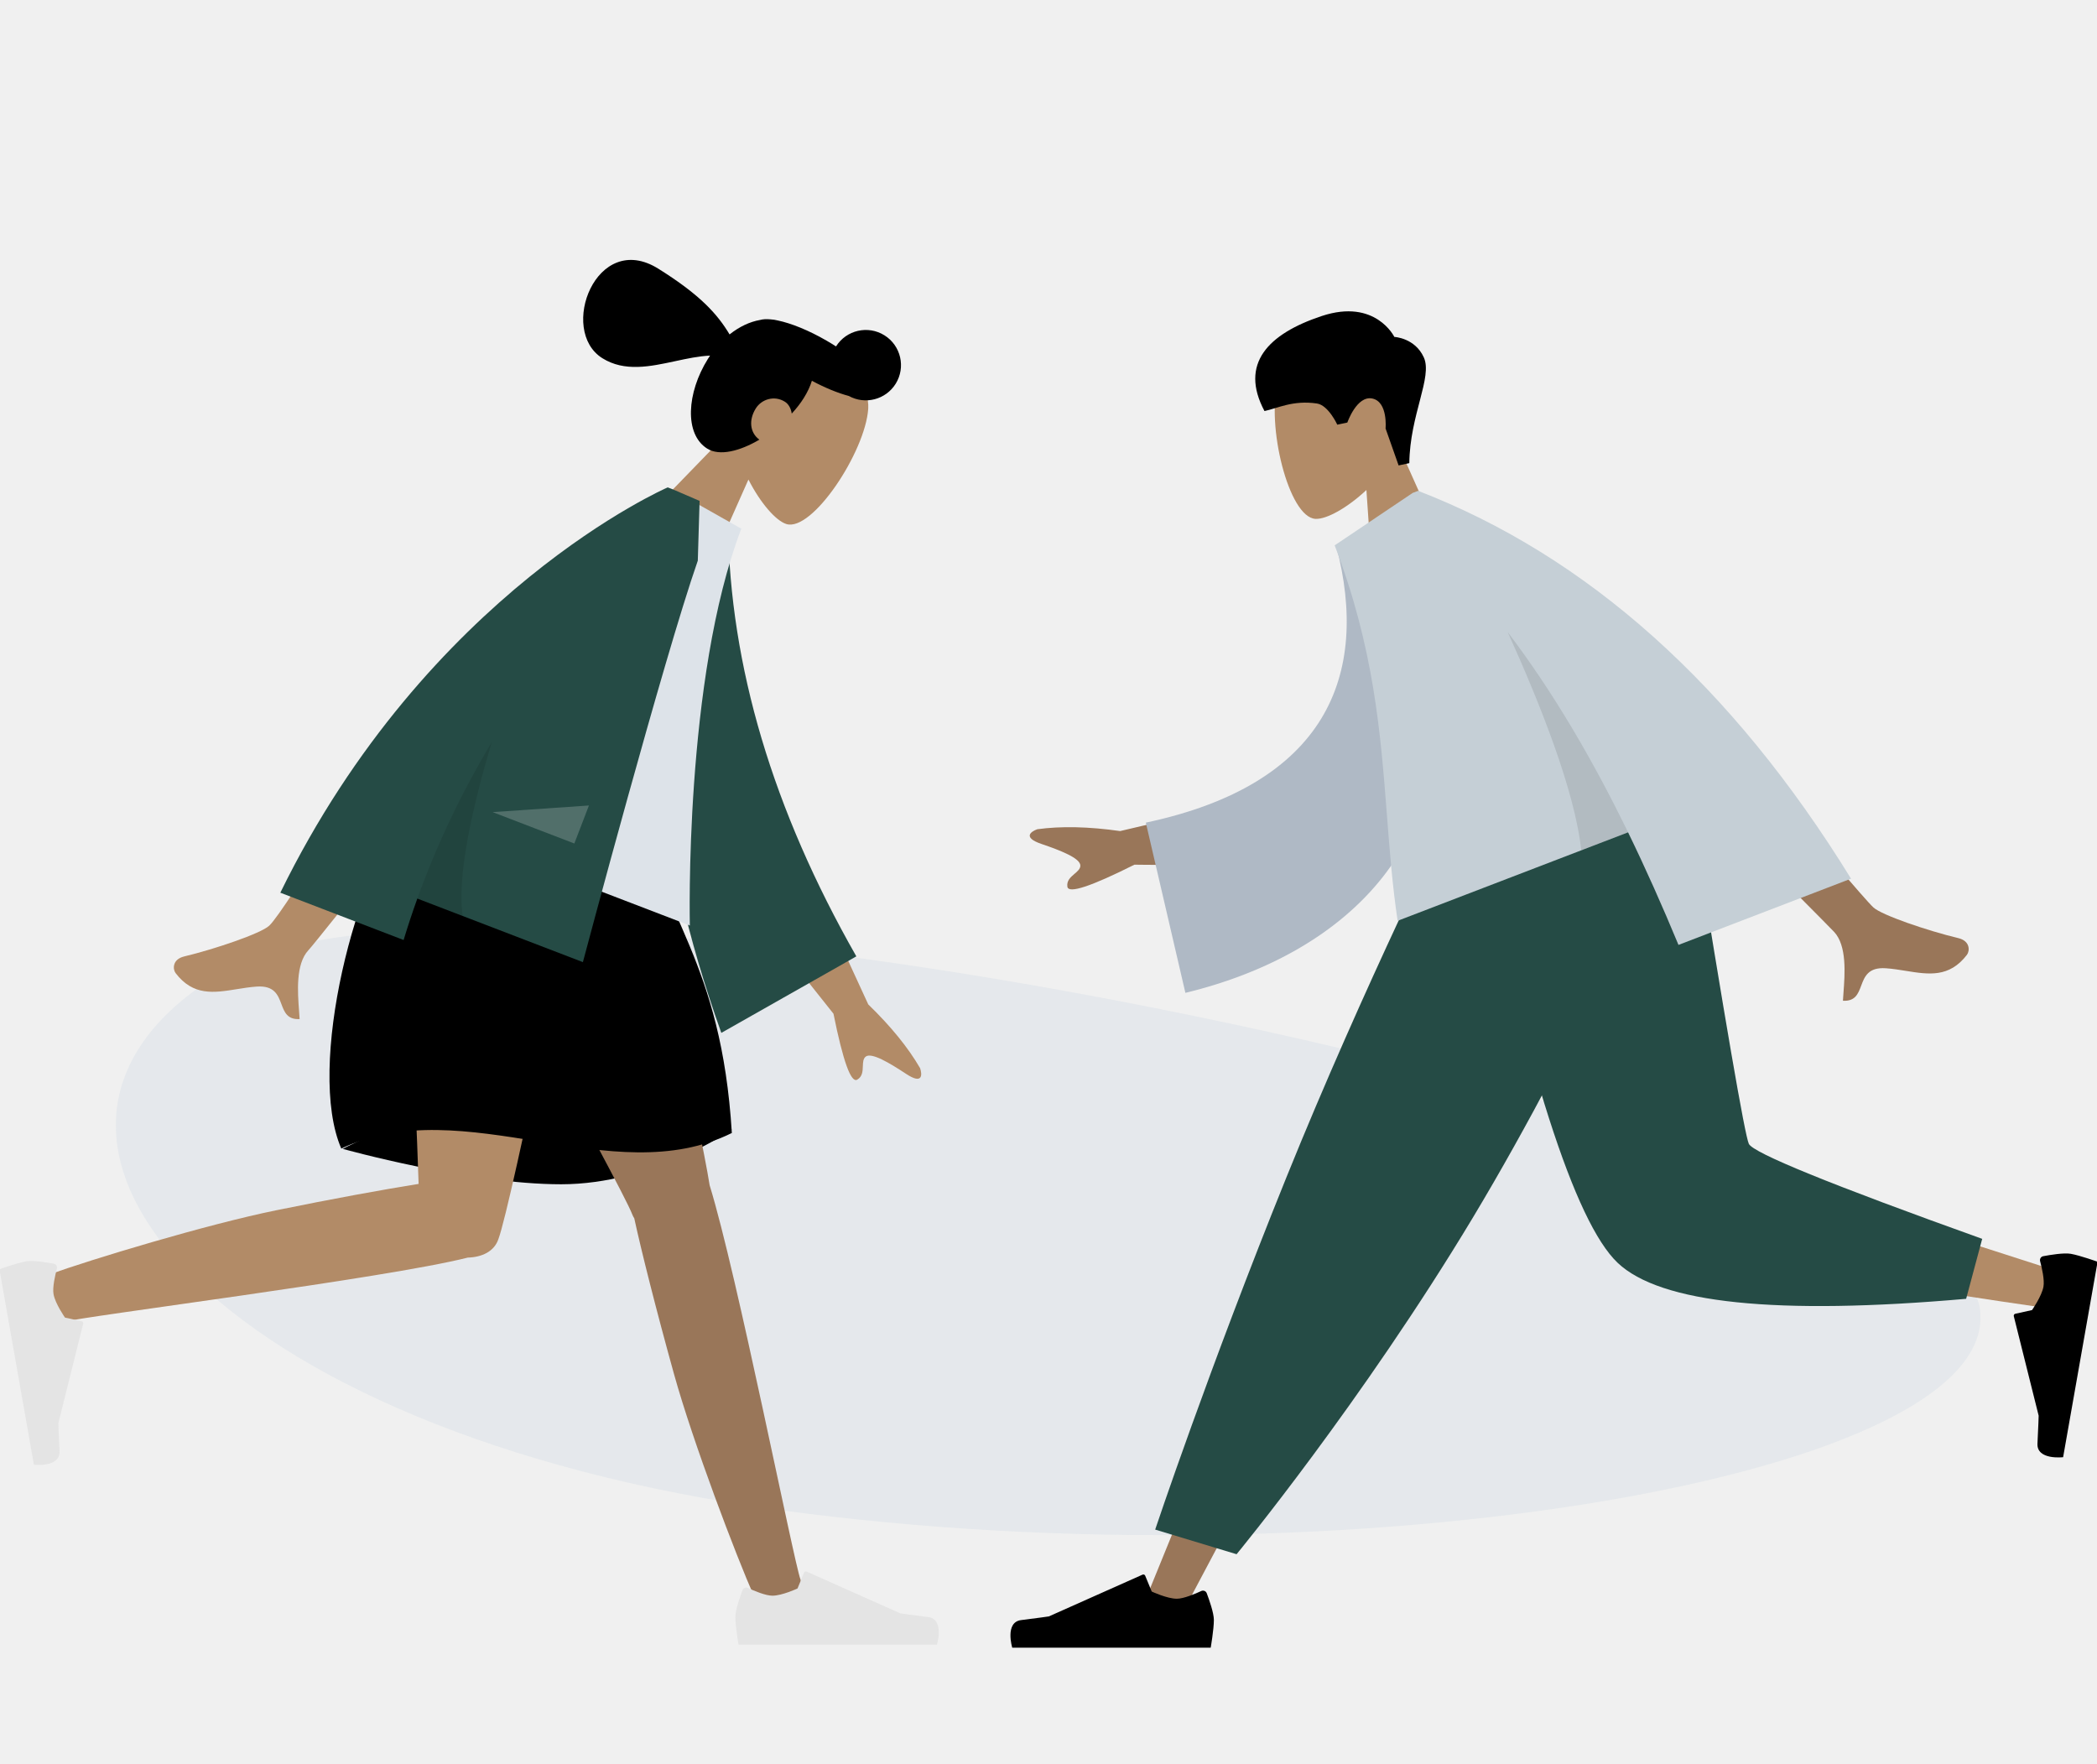
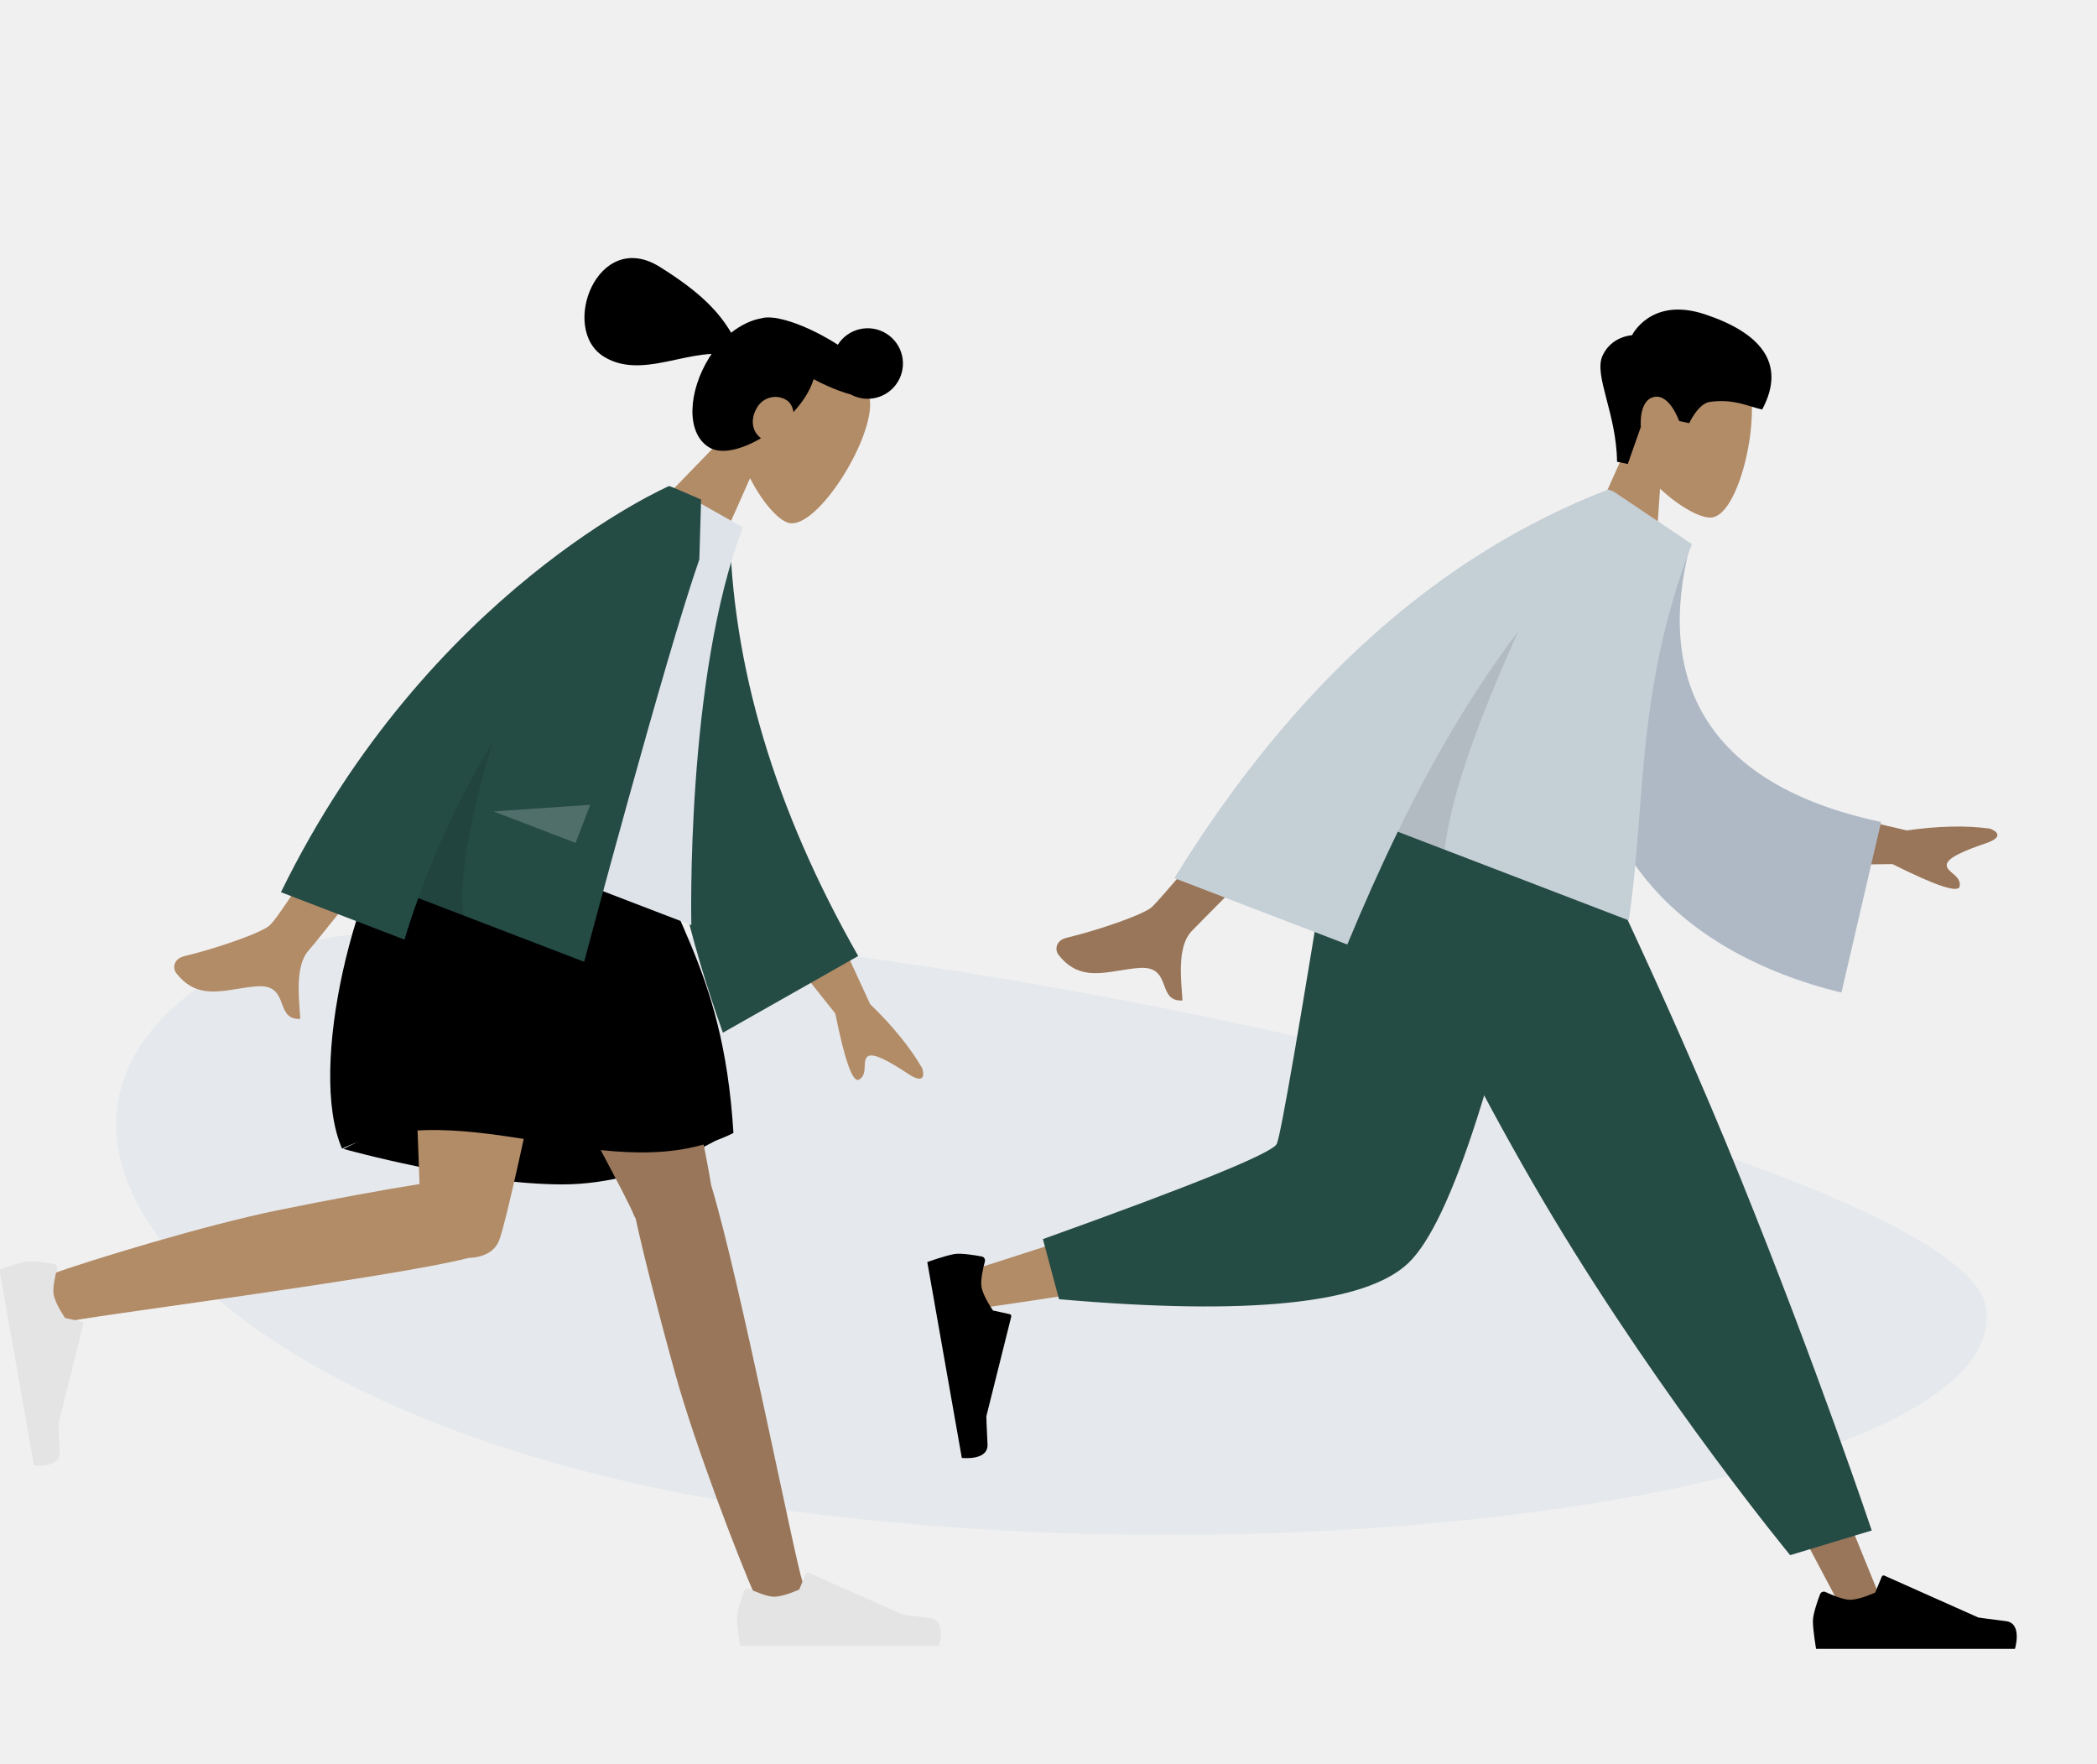
<svg xmlns="http://www.w3.org/2000/svg" width="1056" height="888" viewBox="0 0 1056 888" fill="none">
  <g clip-path="url(#clip0_0_83)">
    <g opacity="0.6" clip-path="url(#clip1_0_83)">
-       <path fill-rule="evenodd" clip-rule="evenodd" d="M996.928 658.364C1010.62 743.669 678.67 799.311 392.956 760.48C107.243 721.649 -23.829 570.009 112.509 489.21C248.846 408.41 983.241 573.058 996.928 658.364Z" fill="#DDE3E9" />
+       <path fill-rule="evenodd" clip-rule="evenodd" d="M1000.08 658.105C1013.82 743.506 680.81 799.211 394.183 760.336C107.557 721.461 -23.933 569.651 112.84 488.761C249.613 407.87 986.354 572.704 1000.08 658.105Z" fill="#DDE3E9" />
    </g>
-     <path fill-rule="evenodd" clip-rule="evenodd" d="M688.089 246.763C678.304 255.913 667.972 261.525 662.512 261.291C648.821 260.704 637.535 213.475 643.599 192.621C649.663 171.767 699.558 152.633 710.044 189.169C713.683 201.85 710.72 214.487 704.727 225.558L733.232 289.256L691.638 298.097L688.089 246.763Z" fill="#B28B67" />
-     <path fill-rule="evenodd" clip-rule="evenodd" d="M709.697 233.228C709.981 208.893 721.488 189.899 717.01 180.001C712.533 170.104 702.158 169.664 702.158 169.664C702.158 169.664 692.697 150.165 665.622 159.132C638.548 168.099 624.072 183.211 636.766 206.996C643.484 205.568 651.078 201.414 663.177 203.193C668.936 204.04 673.425 213.858 673.425 213.858L678.492 212.781C678.492 212.781 683.271 198.981 691.131 200.699C698.992 202.417 697.739 215.755 697.739 215.755L704.306 234.374L709.697 233.228Z" fill="black" />
-     <path fill-rule="evenodd" clip-rule="evenodd" d="M825.666 406.276L694.009 626.383L595.304 812.465H574.044L739.425 406.276L825.666 406.276Z" fill="#997659" />
-     <path fill-rule="evenodd" clip-rule="evenodd" d="M604.921 801.202C605.983 800.708 607.255 801.182 607.67 802.277C608.936 805.615 611.277 812.257 611.277 815.753C611.277 820.545 609.68 829.74 609.68 829.74C604.12 829.74 509.746 829.74 509.746 829.74C509.746 829.74 505.851 816.862 514.243 815.835C522.636 814.808 528.187 813.981 528.187 813.981L575.361 792.951C575.875 792.721 576.478 792.962 576.692 793.483L579.981 801.459C579.981 801.459 587.75 805.084 592.607 805.084C596.086 805.084 601.9 802.608 604.921 801.202Z" fill="black" />
-     <path fill-rule="evenodd" clip-rule="evenodd" d="M622.717 782.668L581.717 770.265C581.717 770.265 608.662 689.715 647.766 592.98C686.871 496.245 731.76 406.276 731.76 406.276H847.559C847.559 406.276 797.652 520.082 741.742 613.091C685.833 706.101 622.717 782.668 622.717 782.668Z" fill="#254B45" />
-     <path fill-rule="evenodd" clip-rule="evenodd" d="M834.319 406.276C846.745 483.623 870.711 582.443 872.973 585.493C874.481 587.526 928.764 605.715 1035.82 640.062L1031.23 658.809C903.563 640.389 836.293 626.098 829.421 615.936C819.113 600.693 767.642 480.272 747.706 406.276H834.319Z" fill="#B28B67" />
-     <path fill-rule="evenodd" clip-rule="evenodd" d="M998.189 623.856L990.1 654.05C894.613 662.425 836.106 656.374 814.579 635.896C793.052 615.419 768.517 538.879 740.975 406.276H851.396C868.846 514.86 878.602 571.431 880.663 575.989C882.725 580.547 921.9 596.503 998.189 623.856Z" fill="#254B45" />
-     <path fill-rule="evenodd" clip-rule="evenodd" d="M1027.36 635.118C1027.06 633.987 1027.75 632.816 1028.9 632.597C1032.4 631.93 1039.35 630.779 1042.79 631.386C1047.51 632.218 1056.29 635.387 1056.29 635.387C1055.32 640.862 1038.94 733.803 1038.94 733.803C1038.94 733.803 1025.58 735.402 1026.02 726.959C1026.47 718.516 1026.62 712.905 1026.62 712.905L1014.1 662.796C1013.96 662.25 1014.31 661.698 1014.86 661.577L1023.28 659.724C1023.28 659.724 1028.2 652.702 1029.04 647.919C1029.65 644.493 1028.22 638.338 1027.36 635.118Z" fill="black" />
-     <path fill-rule="evenodd" clip-rule="evenodd" d="M564.082 418.503L632.812 402.342L632.326 436.1L571.268 435.433C549.291 446.454 538.038 450.152 537.508 446.525C537.061 443.466 539.163 441.685 541.099 440.043C542.607 438.765 544.014 437.572 544.038 435.927C544.092 432.17 534.076 428.272 524.417 424.98C514.757 421.689 519.238 418.681 522.361 417.585C534.321 415.946 548.228 416.251 564.082 418.503ZM943.397 456.959C934.775 448.986 843.777 338.704 843.777 338.704L807.608 352.744C807.608 352.744 918.649 463.944 923.628 469.288C930.096 476.23 929.047 490.327 928.336 499.886C928.226 501.365 928.124 502.735 928.059 503.953C934.267 504.29 935.711 500.448 937.235 496.397C938.955 491.822 940.776 486.981 949.672 487.595C953.109 487.832 956.484 488.377 959.782 488.909C971.173 490.748 981.637 492.437 990.518 480.788C991.926 478.941 992.303 473.879 986.132 472.404C970.758 468.731 947.612 460.857 943.397 456.959Z" fill="#997659" />
-     <path fill-rule="evenodd" clip-rule="evenodd" d="M700.465 261.91L672.83 274.686C690.102 340.557 667.379 395.074 577.013 414.259L596.934 499.977C680.496 479.706 738.081 421.03 719.264 329.239C714.392 305.477 708.393 281.106 700.465 261.91Z" fill="#AFB9C5" />
-     <path fill-rule="evenodd" clip-rule="evenodd" d="M932.137 442.477C872.231 345.269 799.558 280.17 714.119 247.179L711.397 248.224L711.305 248.26L711.292 248.295L672.101 274.63C691.914 326.245 695.235 369.22 698.428 410.536C699.807 428.379 701.162 445.912 703.811 463.698L819.859 419.151C828.701 437.3 837.113 456.212 845.245 475.832L932.137 442.477Z" fill="#C5CFD6" />
-     <path fill-rule="evenodd" clip-rule="evenodd" d="M819.859 419.151C801.857 382.203 782.072 348.423 759.236 318.298C775.304 353.72 793.163 398.46 796.273 428.205L819.859 419.151Z" fill="black" fill-opacity="0.1" />
-     <path fill-rule="evenodd" clip-rule="evenodd" d="M376.893 241.48C382.959 253.425 390.749 262.233 395.959 263.88C409.025 268.012 435.784 227.49 437.218 205.82C438.652 184.149 398.31 149.105 375.961 179.851C368.204 190.522 366.667 203.41 368.512 215.864L319.94 265.971L356.002 288.505L376.893 241.48Z" fill="#B28B67" />
-     <path fill-rule="evenodd" clip-rule="evenodd" d="M451.026 193.275C446.011 201.3 435.622 203.925 427.438 199.399C422.034 197.965 415.571 195.354 408.845 191.753C407.999 194.502 406.667 197.393 404.776 200.418C403.107 203.09 401.041 205.74 398.7 208.277C398.34 205.738 397.146 203.482 395.246 202.295C389.931 198.974 383.498 201.034 380.597 205.677C376.915 211.57 377.653 217.958 382.406 221.402C372.57 227.191 362.346 229.791 356.168 225.93C344.431 218.596 345.891 197.691 356.433 180.82C356.804 180.227 357.183 179.646 357.572 179.076C351.895 179.32 345.98 180.593 340.023 181.875L340.023 181.875C327.365 184.6 314.515 187.367 303.345 180.387C280.996 166.422 300.288 115.798 331.513 135.309C352.748 148.578 361.258 158.201 367.399 168.405C372.302 164.509 377.639 161.992 382.786 161.122C384.143 160.723 385.9 160.628 387.972 160.818C389.264 160.892 390.529 161.086 391.754 161.403C398.43 162.8 407.173 166.307 416.148 171.489C417.824 172.456 419.445 173.446 421.004 174.449C426.201 166.188 437.106 163.684 445.389 168.86C453.687 174.045 456.211 184.976 451.026 193.275Z" fill="black" />
-     <path fill-rule="evenodd" clip-rule="evenodd" d="M172.589 578.534C172.589 578.534 236.346 596.367 282.604 596.367C328.862 596.367 368.538 568.904 368.538 568.904C368.538 568.904 306.146 550.6 265.772 550.6C225.399 550.6 172.589 578.534 172.589 578.534Z" fill="black" />
-     <path fill-rule="evenodd" clip-rule="evenodd" d="M319.4 613.503C318.99 612.887 318.644 612.216 318.369 611.49C312.688 596.465 221.684 434.374 212.618 404.74H315.075C321.968 427.271 352.994 568.668 357.36 596.878C371.136 641.378 399.501 785.495 403.122 795.479C406.931 805.982 385.498 816.923 379.786 804.011C370.699 783.465 349.045 726.617 339.404 691.906C330.365 659.364 323.005 630.087 319.4 613.503Z" fill="#997659" />
-     <path fill-rule="evenodd" clip-rule="evenodd" d="M235.575 633.293C193.97 643.808 41.786 662.818 31.343 665.8C20.6 668.867 11.18 646.723 24.459 641.927C45.589 634.294 103.809 616.659 139.108 609.463C167.501 603.674 193.41 598.951 210.804 596.185C209.331 547.324 202.594 430.065 207.01 404.74H297.665C293.431 429.025 257.64 606.227 250.988 623.964C248.877 630.296 242.577 633.095 235.575 633.293V633.293Z" fill="#B28B67" />
-     <path fill-rule="evenodd" clip-rule="evenodd" d="M28.643 638.897C28.945 637.766 28.257 636.596 27.107 636.377C23.6 635.709 16.653 634.558 13.21 635.165C8.49 635.997 -0.288 639.166 -0.288 639.166C0.678 644.642 17.066 737.582 17.066 737.582C17.066 737.582 30.424 739.182 29.978 730.738C29.532 722.295 29.383 716.684 29.383 716.684L41.902 666.576C42.039 666.029 41.697 665.478 41.147 665.357L32.721 663.504C32.721 663.504 27.801 656.482 26.958 651.698C26.354 648.273 27.783 642.117 28.643 638.897Z" fill="#E4E4E4" />
-     <path fill-rule="evenodd" clip-rule="evenodd" d="M376.665 799.666C375.604 799.172 374.331 799.646 373.916 800.741C372.65 804.079 370.31 810.721 370.31 814.216C370.31 819.009 371.906 828.204 371.906 828.204C377.466 828.204 471.84 828.204 471.84 828.204C471.84 828.204 475.735 815.326 467.343 814.299C458.95 813.272 453.399 812.445 453.399 812.445L406.225 791.415C405.711 791.185 405.108 791.426 404.894 791.947L401.605 799.923C401.605 799.923 393.836 803.548 388.979 803.548C385.5 803.548 379.687 801.072 376.665 799.666Z" fill="#E4E4E4" />
-     <path fill-rule="evenodd" clip-rule="evenodd" d="M207.302 404.74C207.302 404.74 267.226 387.596 320.699 404.74C333.101 461.327 363.238 483.787 368.538 570.544C308.296 600.477 233.88 549.197 171.866 578.387C154.148 537.557 178.953 439.227 207.302 404.74Z" fill="black" />
-     <path fill-rule="evenodd" clip-rule="evenodd" d="M437.23 505.791L407.919 442.092L382.019 463.047L419.717 510.479C424.547 534.415 428.53 545.486 431.668 543.69C434.313 542.176 434.416 539.444 434.511 536.927C434.584 534.966 434.653 533.136 435.915 532.115C438.797 529.783 447.921 535.255 456.358 540.817C464.794 546.379 464.4 541.035 463.348 537.921C457.338 527.55 448.631 516.841 437.23 505.791ZM135.538 466.184C144.16 458.21 197.46 368.701 197.46 368.701L231.974 382.106C231.974 382.106 160.286 473.168 155.307 478.512C148.839 485.454 149.888 499.551 150.599 509.11C150.709 510.589 150.811 511.959 150.876 513.177C144.668 513.514 143.224 509.672 141.7 505.621C139.98 501.046 138.159 496.205 129.263 496.819C125.826 497.056 122.451 497.601 119.153 498.133C107.762 499.972 97.298 501.661 88.417 490.012C87.009 488.165 86.632 483.103 92.803 481.628C108.177 477.955 131.323 470.082 135.538 466.184Z" fill="#B28B67" />
-     <path fill-rule="evenodd" clip-rule="evenodd" d="M351.372 261.362L366.617 264.4C367.629 335.37 389.167 407.771 431.23 481.601L363.237 520.136C329.361 424.998 319.892 336.624 351.372 261.362Z" fill="#254B45" />
-     <path fill-rule="evenodd" clip-rule="evenodd" d="M220.019 417.179L347.388 466.071C347.388 466.071 344.437 341.458 373.314 266.233L337.09 245.761C288.254 282.732 256.775 339.25 220.019 417.179Z" fill="#DDE3E9" />
-     <path fill-rule="evenodd" clip-rule="evenodd" d="M141.171 449.541C215.424 297.739 336.246 245.437 336.246 245.437L336.266 245.475C336.275 245.468 336.283 245.461 336.292 245.454L338.8 246.417C343.242 248.3 352.298 252.239 352.298 252.239L351.398 282.334C334.245 331.42 293.531 484.505 293.531 484.505L210.161 452.502C207.715 459.298 205.404 466.256 203.252 473.372L141.171 449.541Z" fill="#254B45" />
-     <path fill-rule="evenodd" clip-rule="evenodd" d="M209.925 453.159C220.53 423.543 233.717 396.975 247.639 373.695C238.548 404.171 229.623 441.616 233.151 462.075L209.925 453.159Z" fill="black" fill-opacity="0.1" />
-     <path fill-rule="evenodd" clip-rule="evenodd" d="M248.056 408.962L296.573 405.626L289.226 424.766L248.056 408.962Z" fill="white" fill-opacity="0.2" />
+     <path fill-rule="evenodd" clip-rule="evenodd" d="M835.96 246.072C845.766 255.242 856.121 260.867 861.592 260.632C875.313 260.044 886.624 212.712 880.546 191.812C874.469 170.913 824.466 151.738 813.957 188.353C810.31 201.061 813.28 213.726 819.286 224.821L790.718 288.657L832.403 297.518L835.96 246.072Z" fill="#B28B67" />
+     <path fill-rule="evenodd" clip-rule="evenodd" d="M814.305 232.507C814.02 208.12 802.488 189.085 806.976 179.166C811.463 169.246 821.86 168.806 821.86 168.806C821.86 168.806 831.342 149.264 858.476 158.251C885.609 167.237 900.116 182.382 887.395 206.218C880.662 204.787 873.051 200.625 860.926 202.408C855.154 203.256 850.656 213.096 850.656 213.096L845.577 212.016C845.577 212.016 840.789 198.187 832.911 199.908C825.034 201.629 826.289 214.997 826.289 214.997L819.708 233.656L814.305 232.507Z" fill="black" />
+     <path fill-rule="evenodd" clip-rule="evenodd" d="M698.083 405.932L830.027 626.518L928.947 813.004H950.253L784.512 405.932L698.083 405.932Z" fill="#997659" />
+     <path fill-rule="evenodd" clip-rule="evenodd" d="M919.305 801.715C918.243 801.221 916.971 801.695 916.555 802.79C915.287 806.134 912.939 812.794 912.939 816.299C912.939 821.102 914.54 830.316 914.54 830.316C920.111 830.316 1014.69 830.316 1014.69 830.316C1014.69 830.316 1018.59 817.411 1010.18 816.381C1001.77 815.352 996.209 814.523 996.209 814.523L948.931 793.446C948.417 793.217 947.814 793.458 947.6 793.979L944.303 801.975C944.303 801.975 936.517 805.607 931.649 805.607C928.162 805.607 922.331 803.124 919.305 801.715Z" fill="black" />
+     <path fill-rule="evenodd" clip-rule="evenodd" d="M901.474 783.142L942.563 770.712C942.563 770.712 915.56 689.987 876.37 593.042C837.181 496.096 792.194 405.932 792.194 405.932H676.144C676.144 405.932 726.159 519.986 782.19 613.197C838.221 706.408 901.474 783.142 901.474 783.142Z" fill="#254B45" />
+     <path fill-rule="evenodd" clip-rule="evenodd" d="M689.412 405.932C676.959 483.447 652.941 582.482 650.674 585.538C649.163 587.576 594.762 605.805 487.471 640.226L492.074 659.014C620.018 640.554 687.433 626.232 694.321 616.048C704.651 600.772 756.234 480.089 776.213 405.932H689.412Z" fill="#B28B67" />
+     <path fill-rule="evenodd" clip-rule="evenodd" d="M525.186 623.985L533.293 654.245C628.987 662.638 687.621 656.573 709.195 636.051C730.769 615.529 755.357 538.823 782.959 405.932H672.298C654.81 514.752 645.033 571.446 642.967 576.014C640.901 580.582 601.641 596.572 525.186 623.985Z" fill="#254B45" />
+     <path fill-rule="evenodd" clip-rule="evenodd" d="M495.953 635.267C496.255 634.136 495.568 632.965 494.417 632.746C490.904 632.077 483.937 630.922 480.485 631.531C475.755 632.365 466.959 635.541 466.959 635.541C467.926 641.028 484.35 734.17 484.35 734.17C484.35 734.17 497.737 735.774 497.29 727.312C496.843 718.85 496.694 713.228 496.694 713.228L509.241 663.008C509.377 662.461 509.036 661.91 508.485 661.789L500.038 659.931C500.038 659.931 495.109 652.894 494.263 648.1C493.658 644.666 495.091 638.493 495.953 635.267Z" fill="black" />
+     <path fill-rule="evenodd" clip-rule="evenodd" d="M960.236 418.186L891.357 401.989L891.844 435.821L953.035 435.152C975.059 446.198 986.337 449.903 986.868 446.268C987.316 443.203 985.21 441.418 983.27 439.773C981.758 438.491 980.348 437.296 980.324 435.647C980.27 431.883 990.307 427.976 999.988 424.677C1009.67 421.378 1005.18 418.364 1002.05 417.266C990.062 415.623 976.125 415.929 960.236 418.186ZM580.097 456.726C588.738 448.735 679.933 338.213 679.933 338.213L716.181 352.284C716.181 352.284 604.899 463.725 599.909 469.081C593.427 476.038 594.478 490.166 595.191 499.745C595.301 501.227 595.403 502.6 595.468 503.821C589.247 504.159 587.799 500.309 586.273 496.249C584.548 491.664 582.724 486.812 573.808 487.428C570.364 487.666 566.981 488.212 563.676 488.745C552.261 490.587 541.774 492.28 532.873 480.606C531.462 478.755 531.085 473.682 537.269 472.204C552.677 468.523 575.873 460.632 580.097 456.726Z" fill="#997659" />
+     <path fill-rule="evenodd" clip-rule="evenodd" d="M823.557 261.252L851.252 274.056C833.942 340.07 856.715 394.705 947.277 413.932L927.314 499.837C843.57 479.521 785.859 420.719 804.718 328.728C809.599 304.914 815.612 280.49 823.557 261.252Z" fill="#AFB9C5" />
+     <path fill-rule="evenodd" clip-rule="evenodd" d="M591.381 442.212C651.418 344.793 724.249 279.552 809.874 246.49L812.601 247.537L812.694 247.572L812.706 247.607L851.983 274C832.127 325.728 828.798 368.795 825.598 410.202C824.216 428.083 822.858 445.654 820.204 463.479L703.903 418.835C695.042 437.023 686.612 455.977 678.463 475.639L591.381 442.212Z" fill="#C5CFD6" />
+     <path fill-rule="evenodd" clip-rule="evenodd" d="M703.903 418.835C721.944 381.806 741.773 347.953 764.659 317.763C748.556 353.262 730.657 398.099 727.541 427.909L703.903 418.835Z" fill="black" fill-opacity="0.1" />
+     <path fill-rule="evenodd" clip-rule="evenodd" d="M377.713 240.778C383.791 252.749 391.598 261.576 396.82 263.227C409.914 267.367 436.731 226.758 438.169 205.04C439.606 183.322 399.176 148.202 376.778 179.015C369.005 189.709 367.464 202.625 369.313 215.106L320.635 265.321L356.776 287.905L377.713 240.778Z" fill="#B28B67" />
+     <path fill-rule="evenodd" clip-rule="evenodd" d="M452.006 192.468C446.98 200.511 436.569 203.141 428.367 198.605C422.951 197.169 416.475 194.552 409.734 190.943C408.886 193.698 407.551 196.595 405.656 199.627C403.983 202.305 401.913 204.96 399.567 207.503C399.206 204.958 398.01 202.698 396.105 201.508C390.778 198.179 384.332 200.244 381.425 204.897C377.735 210.802 378.474 217.204 383.237 220.656C373.38 226.458 363.134 229.063 356.942 225.194C345.18 217.844 346.643 196.893 357.208 179.986C357.579 179.392 357.96 178.809 358.349 178.238C352.66 178.482 346.732 179.758 340.762 181.043C328.077 183.774 315.199 186.547 304.005 179.552C281.607 165.556 300.941 114.823 332.233 134.376C353.514 147.674 362.044 157.318 368.198 167.544C373.112 163.639 378.46 161.117 383.618 160.245C384.978 159.845 386.738 159.75 388.815 159.94C390.11 160.015 391.378 160.209 392.606 160.527C399.296 161.927 408.058 165.441 417.053 170.634C418.732 171.604 420.357 172.596 421.919 173.601C427.128 165.322 438.056 162.813 446.357 168C454.674 173.197 457.203 184.151 452.006 192.468Z" fill="black" />
+     <path fill-rule="evenodd" clip-rule="evenodd" d="M172.964 578.564C172.964 578.564 236.86 596.436 283.218 596.436C329.577 596.436 369.339 568.914 369.339 568.914C369.339 568.914 306.811 550.57 266.35 550.57C225.889 550.57 172.964 578.564 172.964 578.564Z" fill="black" />
+     <path fill-rule="evenodd" clip-rule="evenodd" d="M320.094 613.609C319.683 612.992 319.336 612.32 319.061 611.593C313.367 596.535 222.166 434.092 213.08 404.393H315.76C322.668 426.973 353.761 568.677 358.137 596.949C371.943 641.545 400.369 785.975 403.998 795.981C407.815 806.507 386.336 817.472 380.612 804.532C371.505 783.942 349.804 726.969 340.142 692.183C331.083 659.57 323.707 630.23 320.094 613.609Z" fill="#997659" />
+     <path fill-rule="evenodd" clip-rule="evenodd" d="M236.087 633.442C194.392 643.981 41.877 663.032 31.411 666.02C20.645 669.094 11.205 646.902 24.512 642.095C45.688 634.446 104.035 616.772 139.411 609.56C167.865 603.759 193.83 599.026 211.262 596.254C209.786 547.287 203.035 429.773 207.46 404.393H298.312C294.069 428.731 258.2 606.317 251.533 624.093C249.418 630.439 243.105 633.244 236.087 633.442V633.442Z" fill="#B28B67" />
+     <path fill-rule="evenodd" clip-rule="evenodd" d="M28.706 639.055C29.009 637.923 28.321 636.753 27.171 636.534C23.657 635.865 16.691 634.71 13.239 635.319C8.509 636.153 -0.288 639.329 -0.288 639.329C0.679 644.816 17.103 737.958 17.103 737.958C17.103 737.958 30.491 739.562 30.044 731.1C29.596 722.638 29.447 717.015 29.447 717.015L41.994 666.795C42.13 666.249 41.789 665.697 41.239 665.576L32.792 663.719C32.792 663.719 27.862 656.682 27.017 651.887C26.411 648.453 27.844 642.28 28.706 639.055Z" fill="#E4E4E4" />
+     <path fill-rule="evenodd" clip-rule="evenodd" d="M377.48 800.176C376.418 799.681 375.146 800.155 374.731 801.25C373.462 804.594 371.114 811.254 371.114 814.759C371.114 819.562 372.715 828.777 372.715 828.777C378.287 828.777 472.866 828.777 472.866 828.777C472.866 828.777 476.769 815.871 468.359 814.842C459.948 813.813 454.384 812.984 454.384 812.984L407.106 791.907C406.592 791.678 405.989 791.918 405.775 792.439L402.478 800.435C402.478 800.435 394.692 804.068 389.824 804.068C386.337 804.068 380.507 801.584 377.48 800.176Z" fill="#E4E4E4" />
+     <path fill-rule="evenodd" clip-rule="evenodd" d="M207.753 404.393C207.753 404.393 267.807 387.211 321.396 404.393C333.825 461.103 364.028 483.611 369.339 570.558C308.966 600.555 234.388 549.164 172.24 578.417C154.483 537.499 179.342 438.955 207.753 404.393Z" fill="black" />
+     <path fill-rule="evenodd" clip-rule="evenodd" d="M438.18 505.664L408.806 441.826L382.849 462.827L420.63 510.362C425.47 534.35 429.462 545.444 432.606 543.645C435.257 542.128 435.36 539.389 435.455 536.867C435.529 534.902 435.598 533.068 436.863 532.045C439.751 529.708 448.895 535.191 457.35 540.765C465.805 546.34 465.409 540.984 464.355 537.863C458.332 527.47 449.607 516.737 438.18 505.664ZM135.833 465.97C144.474 457.979 197.889 368.275 197.889 368.275L232.479 381.71C232.479 381.71 160.635 472.969 155.645 478.325C149.163 485.282 150.214 499.41 150.927 508.989C151.037 510.471 151.139 511.845 151.204 513.066C144.983 513.403 143.535 509.553 142.008 505.493C140.284 500.908 138.459 496.056 129.544 496.672C126.099 496.91 122.717 497.456 119.412 497.989C107.997 499.831 97.51 501.524 88.609 489.85C87.198 487.999 86.821 482.926 93.005 481.448C108.413 477.767 131.608 469.876 135.833 465.97Z" fill="#B28B67" />
+     <path fill-rule="evenodd" clip-rule="evenodd" d="M352.136 260.703L367.414 263.747C368.428 334.872 390.013 407.43 432.168 481.421L364.027 520.039C330.077 424.695 320.587 336.128 352.136 260.703Z" fill="#254B45" />
+     <path fill-rule="evenodd" clip-rule="evenodd" d="M220.498 416.858L348.143 465.857C348.143 465.857 345.186 340.973 374.125 265.585L337.823 245.068C288.88 282.12 257.333 338.76 220.498 416.858Z" fill="#DDE3E9" />
+     <path fill-rule="evenodd" clip-rule="evenodd" d="M141.478 449.291C215.893 297.159 336.977 244.743 336.977 244.743L336.997 244.782C337.006 244.775 337.014 244.768 337.023 244.761L339.536 245.725C343.988 247.612 353.064 251.56 353.064 251.56L352.162 281.72C334.972 330.914 294.169 484.331 294.169 484.331L210.618 452.258C208.166 459.07 205.851 466.042 203.694 473.174L141.478 449.291Z" fill="#254B45" />
+     <path fill-rule="evenodd" clip-rule="evenodd" d="M210.381 452.917C221.009 423.237 234.225 396.611 248.177 373.28C239.066 403.822 230.123 441.349 233.658 461.852L210.381 452.917Z" fill="black" fill-opacity="0.1" />
+     <path fill-rule="evenodd" clip-rule="evenodd" d="M248.596 408.624L297.218 405.281L289.855 424.462L248.596 408.624Z" fill="white" fill-opacity="0.2" />
  </g>
  <defs>
    <clipPath id="clip0_0_83">
      <rect width="1056" height="888" fill="white" />
    </clipPath>
    <clipPath id="clip1_0_83">
-       <rect width="939.324" height="305.576" fill="white" transform="translate(58.3378 467.506)" />
+       <rect width="942.008" height="305.921" fill="white" transform="translate(58.4959 467.032)" />
    </clipPath>
  </defs>
</svg>
